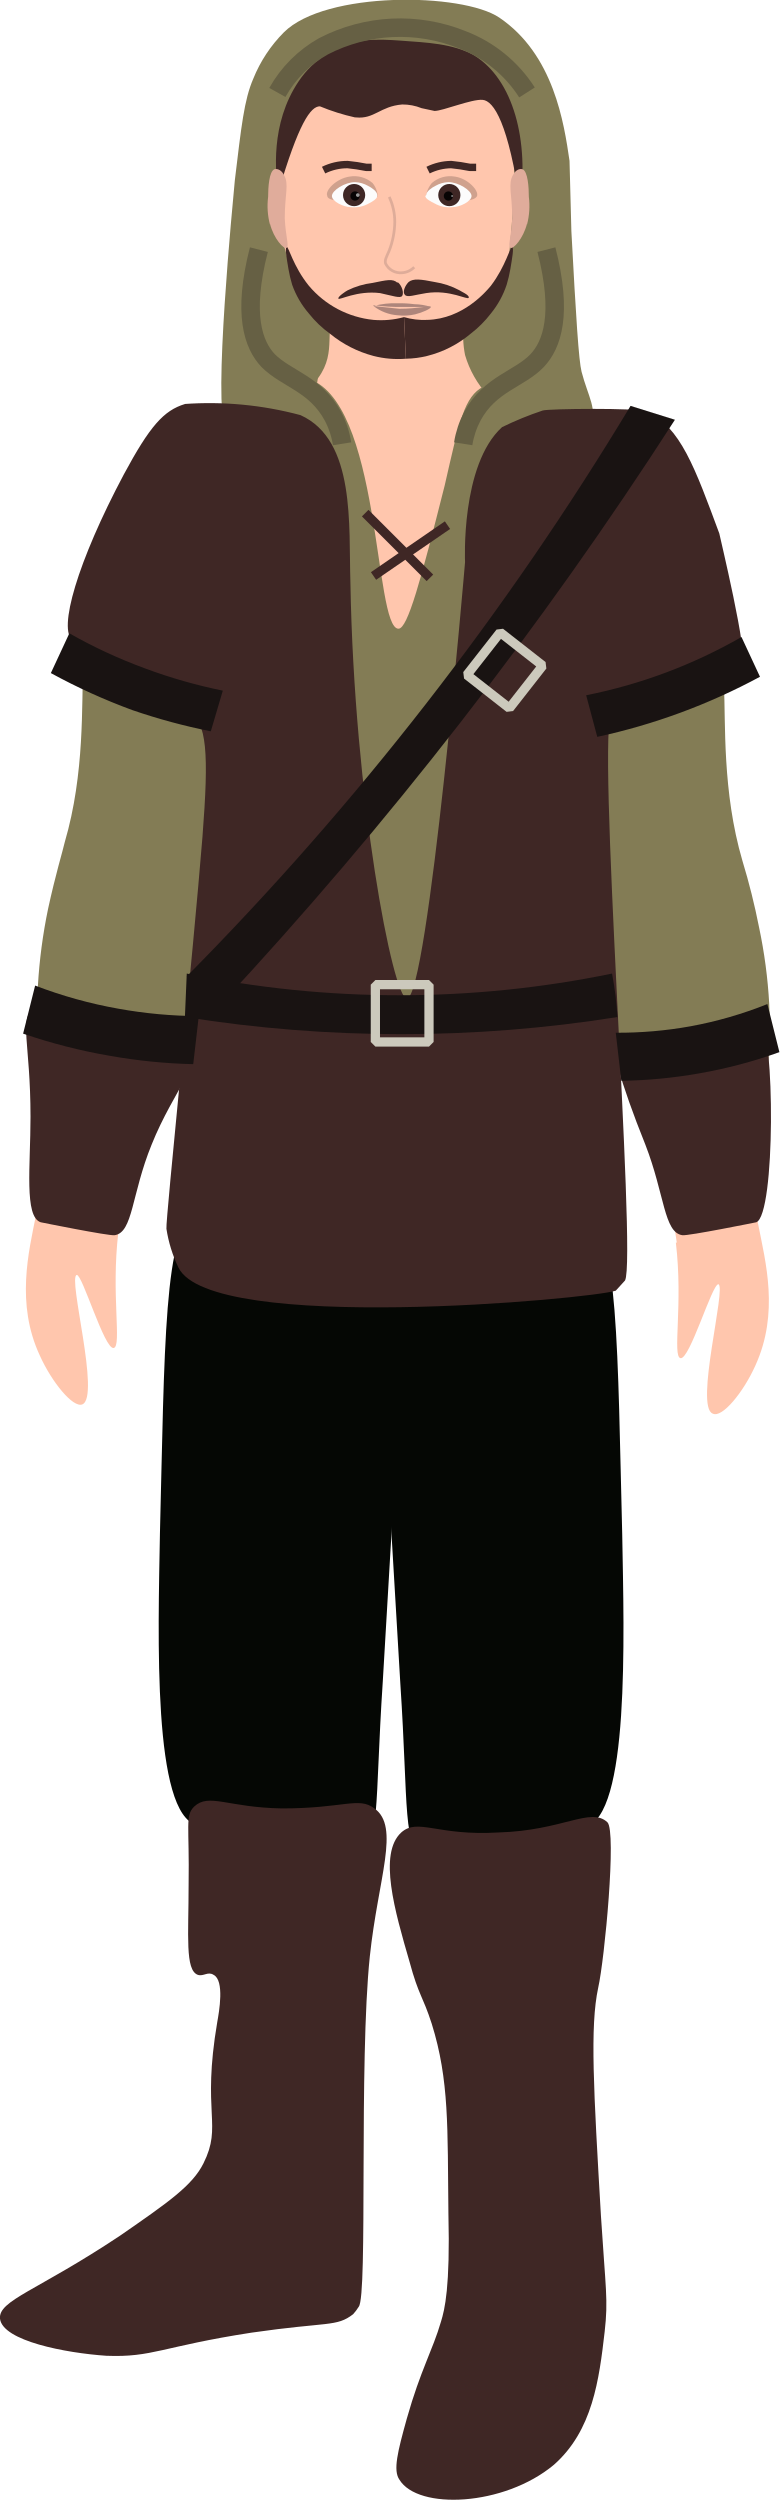
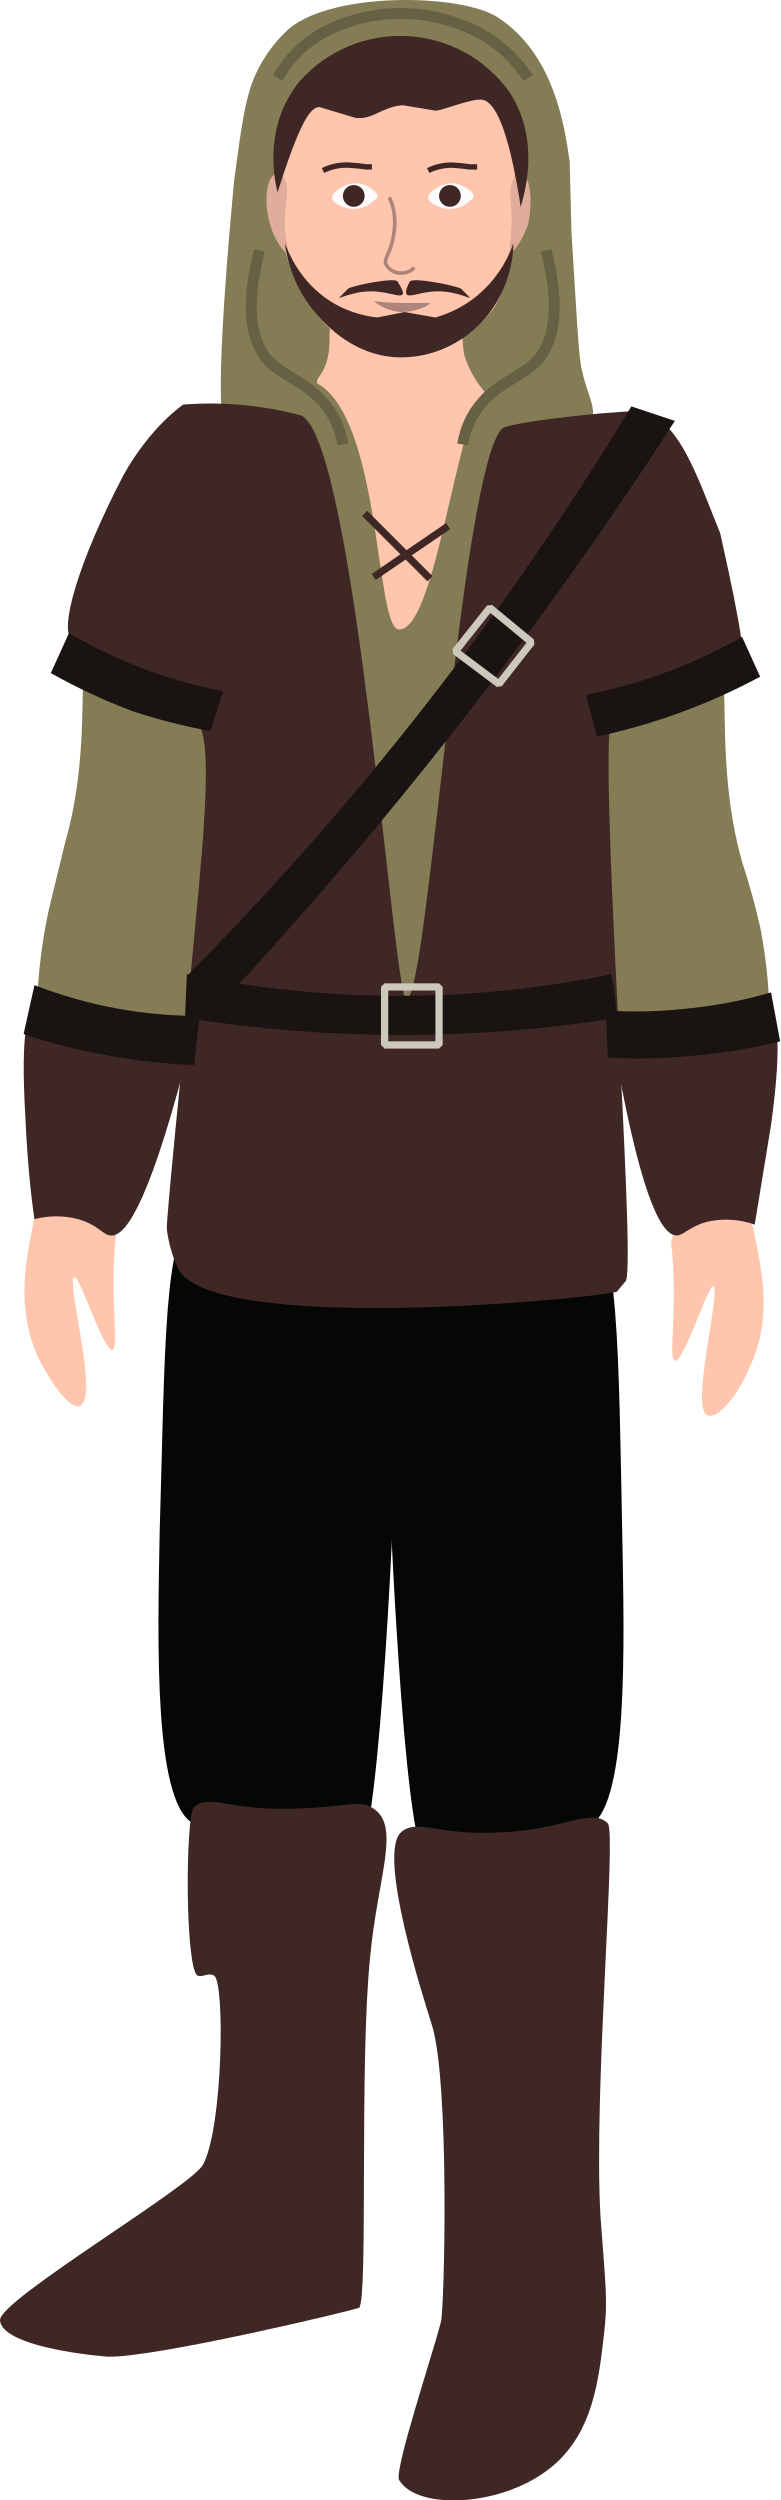
- <svg xmlns="http://www.w3.org/2000/svg" viewBox="0 0 84.3 270.4">
-   <path class="_hood" d="M24.4 46.1c-1.4-2 .8-24.4 1-26.6.7-5.8 1-8.7 2-11a15.1 15.1 0 0 1 3.3-5C35.2-1 50-.8 54 1.9c5.9 4 7 11.4 7.6 15.5l.2 7.6c.5 9.4.8 14 1.1 15.2.7 2.7 1.8 4.2.9 5.8-.5 1-19 2.5-27.3 2.3-6.8-.1-10.3.2-12-2.2z" fill="#837c55" />
-   <path d="M73.1 134.4c.8 6.7-.4 12.3.5 12.5 1 .2 3.4-8 4.1-8 .9.3-2.6 13.3-.6 14 1 .5 3.3-2.3 4.6-5.2 2.6-5.7 1.1-11.2.3-15.3-.5-2.3-.8-4.2-1-5.8h-9.8a33.6 33.6 0 0 1 2 7.8zm-60.3-1.1c-.8 6.7.4 12.3-.5 12.5-1 .2-3.4-8-4-7.9-1 .2 2.6 13.2.6 14-1 .4-3.3-2.4-4.6-5.3-2.6-5.6-1.2-11.2-.4-15.2a57.7 57.7 0 0 0 1-5.9h9.8a33.1 33.1 0 0 0-1.9 7.8zm-10.4-25l2.8-.6" fill="#ffc6ad" />
-   <path class="_arms" d="M22.7 102a94.8 94.8 0 0 1-9.5 24.6l-7.4-1.8a80.5 80.5 0 0 1-1.7-18.2 57.2 57.2 0 0 1 1.1-8.3C6 94.6 6.8 92 7 91.1c2.2-7.5 1.8-15 2-19C9.8 58.3 19.8 43 24 43.8c6.5 1.4 1.8 44.4-1.3 58.2zm41.9 2a94.4 94.4 0 0 0 9.5 24.6l7.3-1.8c.3-1.1 2.2-10.5 1.8-18.2a54.5 54.5 0 0 0-1.1-8.3 73.6 73.6 0 0 0-1.8-7.2c-2.2-7.5-1.8-15-2-19-.8-13.8-10.8-29.1-15-28.3-6.5 1.4-1.8 44.4 1.3 58.2z" fill="#837c55" />
-   <path class="_brace_l" d="M82.2 110.4c1.6 1 1.7 21-.4 21.8 0 0-7.4 1.5-8 1.4-2-.3-1.9-4.4-4-9.8-2.7-6.7-4-11.5-3.3-11.2 2 1.3 14.6-2.9 15.7-2.2z" fill="#3f2725" />
-   <path fill="none" d="M39.2 56l6.9 4.9" />
-   <path class="_pant_l" d="M63.3 131.6c3.6.7 3.5 14.8 4 34.4.2 11.3.8 30.4-4 31.6-1 .2-15 4.7-17.3 3.5-2.5-1.3-1.8-5.4-2.7-19l-1.4-23.7c-.9-15.7-3.1-18.3-.8-20.7a98 98 0 0 1 22.2-6.1z" fill="#050704" />
-   <path class="_pant_r" d="M21.3 131.4c-3.6.6-3.5 14.8-4 34.4-.2 11.3-.8 30.4 4 31.6 1 .2 15 4.7 17.3 3.5 2.6-1.4 1.9-5.4 2.8-19l1.4-23.8c.8-15.6 3-18.2.7-20.6-1.9-2-21.3-6.3-22.2-6.1z" fill="#050704" />
-   <path class="_boot_r" d="M43.4 198.2c1.8-1.6 3.9.4 10.5 0 7-.2 10-2.8 11.8-1.1 1 1-.3 14.8-1 17.9-.9 4.2-.5 11 .3 24.7.5 7.9.8 9 .4 12.5-.6 5.2-1.3 10.7-5.5 14.4-5.4 4.5-14.7 4.9-16.7 1.6-.7-1-.2-3 .8-6.6 1.5-5.3 2.8-7.4 3.7-10.5.4-1.3 1-3.7.8-11.7-.1-9.3.1-14.4-1.8-20.5-1-3.1-1.4-3-2.4-6.7-1.6-5.5-3.4-11.7-.9-14z" fill="#3f2725" />
-   <path class="_boot_l" d="M21 195.4c-1 1-.5 2-.6 8.5 0 5.4-.4 9.2 1 9.7.6.2 1.1-.4 1.7 0 1.2.6.6 4 .4 5.1-1.7 10 .6 11.1-1.5 15.3-1.2 2.4-3.8 4.2-9 7.8-9 6-13.2 7-13 9 .3 2.4 7.1 3.7 11.5 4 5 .2 6-1 15.7-2.5 8.3-1.2 9.2-.6 11-2a5.8 5.8 0 0 0 .6-.8c1-1.2 0-26.4 1.2-37.9.9-8.5 3.3-14 .5-16-1.7-1.3-3.3 0-10 0-5.9-.1-7.9-1.7-9.5-.2z" fill="#3f2725" />
-   <path d="M37.7 39.2l-2.3 3m1.1-8.7c-1.7 2 .1 4.4-2.1 7.4-.3.4-3.7 33 6.5 32.5 3.5-.1 6-3 11-8.7 2.8-3.3 4-18.3.9-21.9a11 11 0 0 1-2.5-4.4 10.7 10.7 0 0 1-.2-1.7c0-1-10.5-7-13.6-3.2z" fill="#ffc6ad" />
-   <path class="_shirt" d="M33.1 40.9C41.3 43 40.4 68 43.1 68c1 0 2.4-5.2 5-15.5 1.6-7 2.1-9.6 4.2-10.7 3.7-2 10.4 1 10.7 4 .3 2.4-10.8 66.2-19 71.2-.6.4-7.2-4-8.2-21.3 0 0-11.7-48.5-11.8-50.3-.2-3.6 6.2-5.3 9.1-4.5z" fill="#837c55" />
-   <path fill="none" stroke="#3f2725" stroke-miterlimit="0" d="M48.4 56.8l-8 5.5m6.1.2l-7-7" />
-   <path class="_jacket" d="M20 43.7c-2.3.7-3.8 2.4-6.6 7.6-5 9.4-7.2 16.9-5.5 18l12.5 7.5c2 1.4 2.2 4.6 1.5 13.7-1 12.5-4 41.5-3.9 42.4a14.9 14.9 0 0 0 1.3 4.2c3.5 7.2 44.6 3.4 47.3 2.5l1-1.1c1.3-2.3-3.2-60.2-1.4-61.5 2.5-2 13.7-4.5 14.1-5 .7-1-2.5-14.2-2.5-14.3-2.6-7-4.2-11.6-7.9-13.2-1-.4-10.6-.3-11.2-.1a35.7 35.7 0 0 0-4.4 1.8c-4.5 4.1-4 14.6-4 14.6s-4 47.3-6.3 47.2c-1.5 0-5.7-21.7-6.1-45-.2-6.1.6-15.4-5.4-18.1a38 38 0 0 0-12.6-1.2z" fill="#3f2725" />
-   <path d="M55.5 22.2c-.4 5.9-.6 8.8-2.3 11.1a13 13 0 0 1-7.8 5l-2.4.3-2.5-.2c-2.6-.2-5.3-3.4-6-4.1A20.8 20.8 0 0 1 30.1 22s-.8-7.3 2-12.2l.4-.6a9.4 9.4 0 0 1 3.1-3c.7-.3 2.5-1 7.4-.7 2.7 0 5.4.2 7.6 1.5a9.9 9.9 0 0 1 3.8 4.3c.4.8 1.6 3.4 1.1 10.9z" fill="#ffc6ad" />
-   <path d="M43.7 34.3l.2 4.5a10.2 10.2 0 0 0 2.3-.3 11.7 11.7 0 0 0 4.7-2.4 11.9 11.9 0 0 0 2.2-2.2 9.8 9.8 0 0 0 1.7-3.1 14.3 14.3 0 0 0 .4-1.7c.2-1.2.4-2.3.2-2.4s-.7 2.1-2.3 4.2c-.5.6-3 3.6-6.9 3.7a7.6 7.6 0 0 1-2.5-.3z" fill="#3f2725" />
-   <path d="M43.7 34.3l.2 4.5a10.7 10.7 0 0 1-3.5-.3 12.4 12.4 0 0 1-4.7-2.4 11.4 11.4 0 0 1-2.3-2.2 9.7 9.7 0 0 1-1.8-3.1 14.3 14.3 0 0 1-.4-1.7c-.2-1.2-.4-2.3-.2-2.4s.7 2.1 2.4 4.2a10.5 10.5 0 0 0 7 3.7 9.5 9.5 0 0 0 3.3-.3zm12.6-12c-1.3-9-2.9-11.4-4.1-11.5C51 10.7 47.9 12 47 12l-1.4-.3a5.5 5.5 0 0 0-2.1-.4c-2.4.2-3 1.6-5 1.4h-.1a23 23 0 0 1-3.8-1.2c-1 0-2.3 1.8-4.5 9.3-.3-2-.9-7.4 2.2-12a10.2 10.2 0 0 1 3.1-3c2.6-1.7 5.3-1.6 8-1.4s5.6.3 7.9 1.6c4.2 2.6 6 9.2 4.9 16.3z" fill="#3f2725" />
-   <path d="M35 18.4a5.8 5.8 0 0 1 2.6-.6 19 19 0 0 1 2 .3h.6m6.1.3a5.8 5.8 0 0 1 2.5-.6 19 19 0 0 1 2 .3h.7" fill="none" stroke="#3f2725" stroke-miterlimit="0" stroke-width=".8" />
-   <path d="M42.1 21.3a6.4 6.4 0 0 1 .6 2.7 8.9 8.9 0 0 1-.6 3.1c-.3.7-.5 1-.4 1.4a1.8 1.8 0 0 0 1.8 1 2 2 0 0 0 1.3-.6" fill="none" stroke="#ad857b" stroke-miterlimit="0" stroke-width=".3" opacity=".4" />
-   <path d="M40.8 21.3c-.1 0-.3-.3-.9-.5a2.4 2.4 0 0 0-1.7-.2 2.2 2.2 0 0 0-1.3 1.1c-1.2 0-1.5-.3-1.5-.5-.3-.6 1-1.9 2.4-2.1a3 3 0 0 1 2.5.7c.5.6.6 1.4.5 1.5zm5.4 0l.8-.5a2.4 2.4 0 0 1 1.7-.2 2.2 2.2 0 0 1 1.3 1.1c1.2 0 1.5-.3 1.6-.5.2-.6-1-1.9-2.4-2.1a3 3 0 0 0-2.5.7c-.5.6-.7 1.4-.5 1.5z" fill="#a07b6e" opacity=".5" />
-   <path d="M40.8 21.2c0 .3-.5.6-.9.8a3.2 3.2 0 0 1-2 .4c-.7 0-2-.6-2-1.2s1.4-1.5 2.5-1.5a3 3 0 0 1 1.4.4c.4.2 1 .6 1 1z" fill="#fcfcfc" />
-   <circle cx="38.3" cy="21.1" r="1.2" fill="#3f2725" />
-   <circle cx="38.4" cy="21.2" r=".5" fill="#070404" />
-   <circle cx="38.7" cy="21.1" r=".2" fill="#fcfcfc" opacity=".6" />
-   <path d="M46 21.2c0 .3.6.6 1 .8a3.2 3.2 0 0 0 2 .4c.7 0 2-.6 2-1.2s-1.4-1.5-2.5-1.5a3 3 0 0 0-1.4.4c-.4.2-1 .6-1 1z" fill="#fcfcfc" />
-   <circle cx="48.6" cy="21.1" r="1.2" fill="#3f2725" />
-   <circle cx="48.5" cy="21.2" r=".5" fill="#070404" />
-   <circle cx="48.9" cy="21.2" r=".1" fill="#fcfcfc" opacity=".6" />
-   <path d="M57 24.2c-.4 1.6-1.5 2.8-1.8 2.6s.1-1.1.2-3.2c0-2.6-.5-3.7.1-4.7.2-.4.6-.7 1-.6.6.2.7 2 .7 3a7.9 7.9 0 0 1-.2 3zm-27.8 0c.4 1.6 1.5 2.8 1.8 2.6s-.1-1.1-.2-3.2c0-2.6.5-3.7-.1-4.7-.2-.4-.6-.7-1-.6-.6.2-.7 2-.7 3a7.9 7.9 0 0 0 .2 3z" fill="#e0ac9b" />
-   <path d="M66.8 110a148.6 148.6 0 0 1-46.8 0l.2-4.7a113.9 113.9 0 0 0 46 0c.3 1.6.5 3.2.6 4.9z" fill="#191312" />
-   <path d="M73 45.4a453 453 0 0 1-49.2 63.3l-3.6-3.1a329.5 329.5 0 0 0 48-61.7zm9.2 27.8a66.6 66.6 0 0 1-17.6 6.5l-1.2-4.5a55.6 55.6 0 0 0 16.8-6.3zm2.1 40.6a51.8 51.8 0 0 1-8.7 2.3 52.5 52.5 0 0 1-8.4.8l-.6-5.2a44 44 0 0 0 8.1-.7 43.5 43.5 0 0 0 8.3-2.4zm-78.8-41a65 65 0 0 0 8.8 4 65.7 65.7 0 0 0 8.5 2.3l1.3-4.4a56.2 56.2 0 0 1-8.4-2.4 54.8 54.8 0 0 1-8.2-3.8z" fill="#191312" />
-   <path d="M40.4 33.1l2.8.3c2 0 3.4-.4 3.4-.2s-.9.6-1.7.8a5.6 5.6 0 0 1-1.9.1 4.8 4.8 0 0 1-2.6-1z" fill="#ad857b" />
-   <path d="M40.4 33a20 20 0 0 0 3.2.2h3a6 6 0 0 0-1.8-.3 12 12 0 0 0-1.8-.1 8.7 8.7 0 0 0-2.6.3z" fill="#ad857b" />
-   <path d="M43.7 32l1.8.3" fill="#a07b6e" />
-   <path d="M44.2 30.5c-.4.4-.7 1.1-.4 1.4s1 0 2.3-.2c2.6-.4 4.5.8 4.6.5s-.9-.7-1-.8a8.4 8.4 0 0 0-2.7-.9c-1.5-.3-2.3-.4-2.8 0zm-1.2 0c.5.4.7 1.2.5 1.5s-1 0-2.4-.3c-2.5-.3-4.4.8-4.5.6s.8-.8 1-.9a8.4 8.4 0 0 1 2.7-.8c1.5-.3 2.2-.5 2.7 0z" fill="#3f2725" />
-   <path fill="none" stroke="#ccc9bc" stroke-miterlimit="0" d="M54.1 68.4l4.6 3.6-3.6 4.6-4.6-3.6zM40.6 106.5h5.8v6.2h-5.8z" />
-   <path class="_brace_r" d="M3.7 109c-1.7 1.2-.4 3.7-.4 11.8 0 5.3-.7 10.8 1.1 11.4 0 0 7.4 1.5 8 1.4 2-.3 1.8-4.4 4-9.8 2.4-6 6-9.5 4.4-11.8-.1-.2-2.9-.7-8-1.6-5.8-1.1-7.4-2.7-9.1-1.4z" fill="#3f2725" />
-   <path d="M2.5 111.8a60.4 60.4 0 0 0 9.4 2.4 59.3 59.3 0 0 0 9 .9l.6-5.2a50 50 0 0 1-8.7-.8 49.1 49.1 0 0 1-9-2.5z" fill="#191312" />
-   <path class="_hood_line" d="M30 10a13 13 0 0 1 5-5 18 18 0 0 1 15-.7 14.4 14.4 0 0 1 7 5.7M28 27c-1.8 7-.6 10.3 1 12 2 2 5.1 2.5 7 6a9.6 9.6 0 0 1 1 3m22.1-21c1.8 7 .6 10.3-1 12-1.9 2-5.1 2.5-7 6a9.6 9.6 0 0 0-1 3" fill="none" stroke="#666044" stroke-miterlimit="0" stroke-width="2" />
+ <svg xmlns="http://www.w3.org/2000/svg" viewBox="0 0 430 1378">
+   <g class="_palms" fill="#ffc6ad">
+     <path d="M370 686c4 34-2 63 2 64 5 1 18-41 21-41 5 1-13 68-3 71 5 3 17-11 23-26 14-29 6-57 2-78-3-12-47-4-45 10z" />
+     <path d="M64 680c-4 35 2 63-2 64-5 1-18-41-21-40-5 1 14 67 3 71-5 2-16-12-23-27-13-28-6-57-2-77 2-10 47-4 45 9z" />
+   </g>
+   <g class="_pants" fill="#050704">
+     <path d="M323 671c18 4 18 75 20 175 1 58 4 155-20 161-5 1-77 24-88 18-13-6-21-217-21-217-5-80-16-94-4-106a500 500 0 0 1 113-31z" />
+     <path d="M109 670c-19 3-18 75-21 175-1 58-4 155 21 161 5 1 76 24 88 18 13-7 21-218 21-218 4-79 15-93 4-105-10-10-109-32-113-31z" />
+   </g>
+   <g class="_boots" fill="#3f2725">
+     <path d="M221 1010c9-8 20 2 54 0 35-1 51-14 60-5 5 5-8 147-4 217 3 40 4 46 2 64-3 26-6 54-28 73-27 23-75 25-85 8-3-5 19-71 23-87 2-6 5-133-5-164-5-16-30-94-17-106z" />
+     <path d="M107 996c-5 5-5 90 2 93 3 1 6-2 9 0 6 3 5 83-6 104-6 12-113 75-112 86 1 12 36 18 59 20 25 1 138-26 139-27 5-6 0-135 6-193 4-44 17-72 2-82-8-6-16 0-51 0-30 0-40-8-48-1z" />
+   </g>
+   <path class="_hood" d="M124 235c-7-10 4-124 5-135 4-30 6-45 11-57a77 77 0 0 1 17-25c22-23 98-22 118-8 30 20 36 58 39 79l1 39c3 48 4 71 6 77 3 14 9 21 4 30-2 5-97 12-139 11-35 0-52 1-61-11z" fill="#837c55" />
+   <path class="_neck" d="M192 200l-12 15m6-44c-9 10 1 22-11 38-1 2-18 168 34 165 17 0 76-137 60-156a56 56 0 0 1-13-22 54 54 0 0 1-1-9c0-5-53-35-69-16z" fill="#ffc6ad" />
+   <g class="_shirt" fill="#837c55">
+     <path d="M116 520a483 483 0 0 1-49 125s-47-70-46-102a291 291 0 0 1 6-42l9-37c11-38 9-76 10-96 4-71 55-149 76-145 33 8 10 227-6 297zm213 10a481 481 0 0 0 49 126l37-10c1-5 11-53 9-92a278 278 0 0 0-5-43 374 374 0 0 0-10-36c-11-39-9-77-10-97-4-70-55-148-76-144-33 7-9 226 6 296z" />
+     <path d="M169 209c42 10 37 138 51 138 22 0 33-134 51-133a4 4 0 0 1 2 1c22 18-4 383-49 382-45-2-65-391-55-388z" />
+   </g>
+   <path class="_vest" d="M68 262c-25 48-36 86-28 91l64 39c10 7 11 23 8 69-5 64-21 212-20 217a76 76 0 0 0 6 21c18 37 228 17 242 13l5-6c6-12-17-307-7-313 12-11 69-23 71-26 4-5-12-72-12-73-14-35-22-59-41-67-5-2-72 5-79 9-23 21-41 315-53 315-7 0-28-308-58-322a194 194 0 0 0-65-6s-18 12-33 39z" fill="#3f2725" />
+   <g class="_bands" fill="#3f2725">
+     <path d="M19 556c-3 2-8 9-5 60 1 23 3 43 5 56a47 47 0 0 1 24 0c11 3 14 9 18 9 9 1 23-22 45-110 0-1-78-22-87-15z" />
+     <path d="M337 568c15 89 27 113 36 113 4 0 8-6 19-8a47 47 0 0 1 24 2l9-55c7-51 2-59 0-61-8-7-88 8-88 9z" />
+   </g>
+   <g class="_trim" fill="#191312">
+     <path d="M341 561a758 758 0 0 1-239 0l1-24a581 581 0 0 0 234 0 197 197 0 0 1 3 25z" />
+     <path d="M13 570a308 308 0 0 0 48 12 302 302 0 0 0 46 5l3-27a254 254 0 0 1-45-4 250 250 0 0 1-46-13z" />
+     <path d="M425 547a250 250 0 0 1-47 9 255 255 0 0 1-44 1l1 26a303 303 0 0 0 46-1 308 308 0 0 0 49-8z" />
+     <path d="M372 232a2310 2310 0 0 1-251 322l-18-16a1680 1680 0 0 0 245-314z" />
+     <path d="M419 373a340 340 0 0 1-90 33l-6-23a283 283 0 0 0 86-32z" />
+     <path d="M28 371a331 331 0 0 0 45 21 335 335 0 0 0 43 11l7-22a285 285 0 0 1-43-12 279 279 0 0 1-42-20z" />
+   </g>
+   <g class="_buckles" fill="none" stroke="#ccc9bc" stroke-miterlimit="0" stroke-width="4">
+     <path d="M212 544h30v32h-30z" />
+     <path d="M251 359l19-24 23 19-18 23z" />
+   </g>
+   <g class="_ropes" fill="none" stroke-miterlimit="0">
+     <path d="M247 290l-41 28m31 1l-36-36" stroke="#3f2725" stroke-width="4" />
+     <path d="M153 43a66 66 0 0 1 25-25 92 92 0 0 1 77-4 73 73 0 0 1 36 29" stroke="#666044" stroke-width="6" />
+     <path d="M143 138c-9 35-3 52 5 61 10 10 26 13 36 31a49 49 0 0 1 5 15" stroke="#666044" stroke-width="6" />
+     <path d="M301 138c9 35 3 52-5 61-10 10-26 13-36 31a49 49 0 0 0-5 15" stroke="#666044" stroke-width="6" />
+   </g>
+   <path class="_face" d="M283 113c-2 30-3 45-11 57a67 67 0 0 1-40 25l-13 2-12-1c-14-1-27-17-31-21a106 106 0 0 1-23-63s-4-37 11-62l2-3a48 48 0 0 1 16-15c3-2 12-5 37-4 14 0 28 1 39 8a51 51 0 0 1 20 22c2 4 8 17 5 55z" fill="#ffc6ad" />
+   <path d="M214.6 108.7a32.4 32.4 0 0 1 3 13.8 45.3 45.3 0 0 1-3 15.8c-1.5 3.5-2.5 5-2 7.1a9.2 9.2 0 0 0 9.2 5.1 10.2 10.2 0 0 0 6.6-3" fill="none" stroke="#ad857b" stroke-miterlimit="0" stroke-width="2" />
+   <path d="M178 94a29 29 0 0 1 14-3 97 97 0 0 1 10 1h3m31 2a30 30 0 0 1 13-3 97 97 0 0 1 10 1h4" fill="none" stroke="#3f2725" stroke-miterlimit="0" stroke-width="3" />
+   <path d="M208 109l-5 4a16 16 0 0 1-10 2c-3 0-10-3-10-6s7-8 13-8a15 15 0 0 1 7 2c2 1 5 3 5 5z" fill="#fcfcfc" />
+   <circle cx="195" cy="108" r="6" fill="#3f2725" />
+   <path d="M261 109l-5 4a16 16 0 0 1-10 2c-3 0-10-3-10-6s7-8 13-8a15 15 0 0 1 7 2c2 1 5 3 5 5z" fill="#fcfcfc" />
+   <circle cx="248" cy="108" r="6" fill="#3f2725" />
+   <path d="M281 139l1-16c0-13-2-19 1-24 0-1 3-4 5-3 4 1 6 15 3 28-3 8-8 16-10 15z" fill="#e0ac9b" />
+   <path d="M149 124c-4-13-2-27 3-28 2-1 5 2 5 3 3 5 0 11 0 24 0 10 3 16 1 16-1 1-7-7-9-15z" fill="#e0ac9b" />
+   <path d="M206 166a149 149 0 0 0 16 1h15c0 1-7 5-16 5a27 27 0 0 1-15-6z" fill="#ad857b" />
+   <path class="_hair" d="M287 114c-7-46-15-58-21-59s-22 6-26 6l-18-3c-12 1-16 8-26 7l-20-6c-5 0-11 9-23 47-1-4-9-35 12-61a74 74 0 0 1 116 6c18 28 7 59 6 63z" fill="#3f2725" />
+   <path d="M222 162c-1 2-5 0-12-1-13-2-23 4-23 3l5-5c4-2 25-6 27-4 0 0 4 6 3 7z" fill="#3f2725" />
+   <path d="M226 155c3-2 23 2 28 4l5 5c0 1-10-5-23-3-7 1-11 3-12 1s2-7 2-7z" fill="#3f2725" />
+   <path class="_beard" d="M157 134c2 5 8 21 25 32a61 61 0 0 0 26 9l15-3 17 3a64 64 0 0 0 23-12 65 65 0 0 0 20-29c0 5-1 28-20 46-4 4-19 17-42 17-22 0-37-14-42-19a74 74 0 0 1-22-44z" fill="#3f2725" />
</svg>
